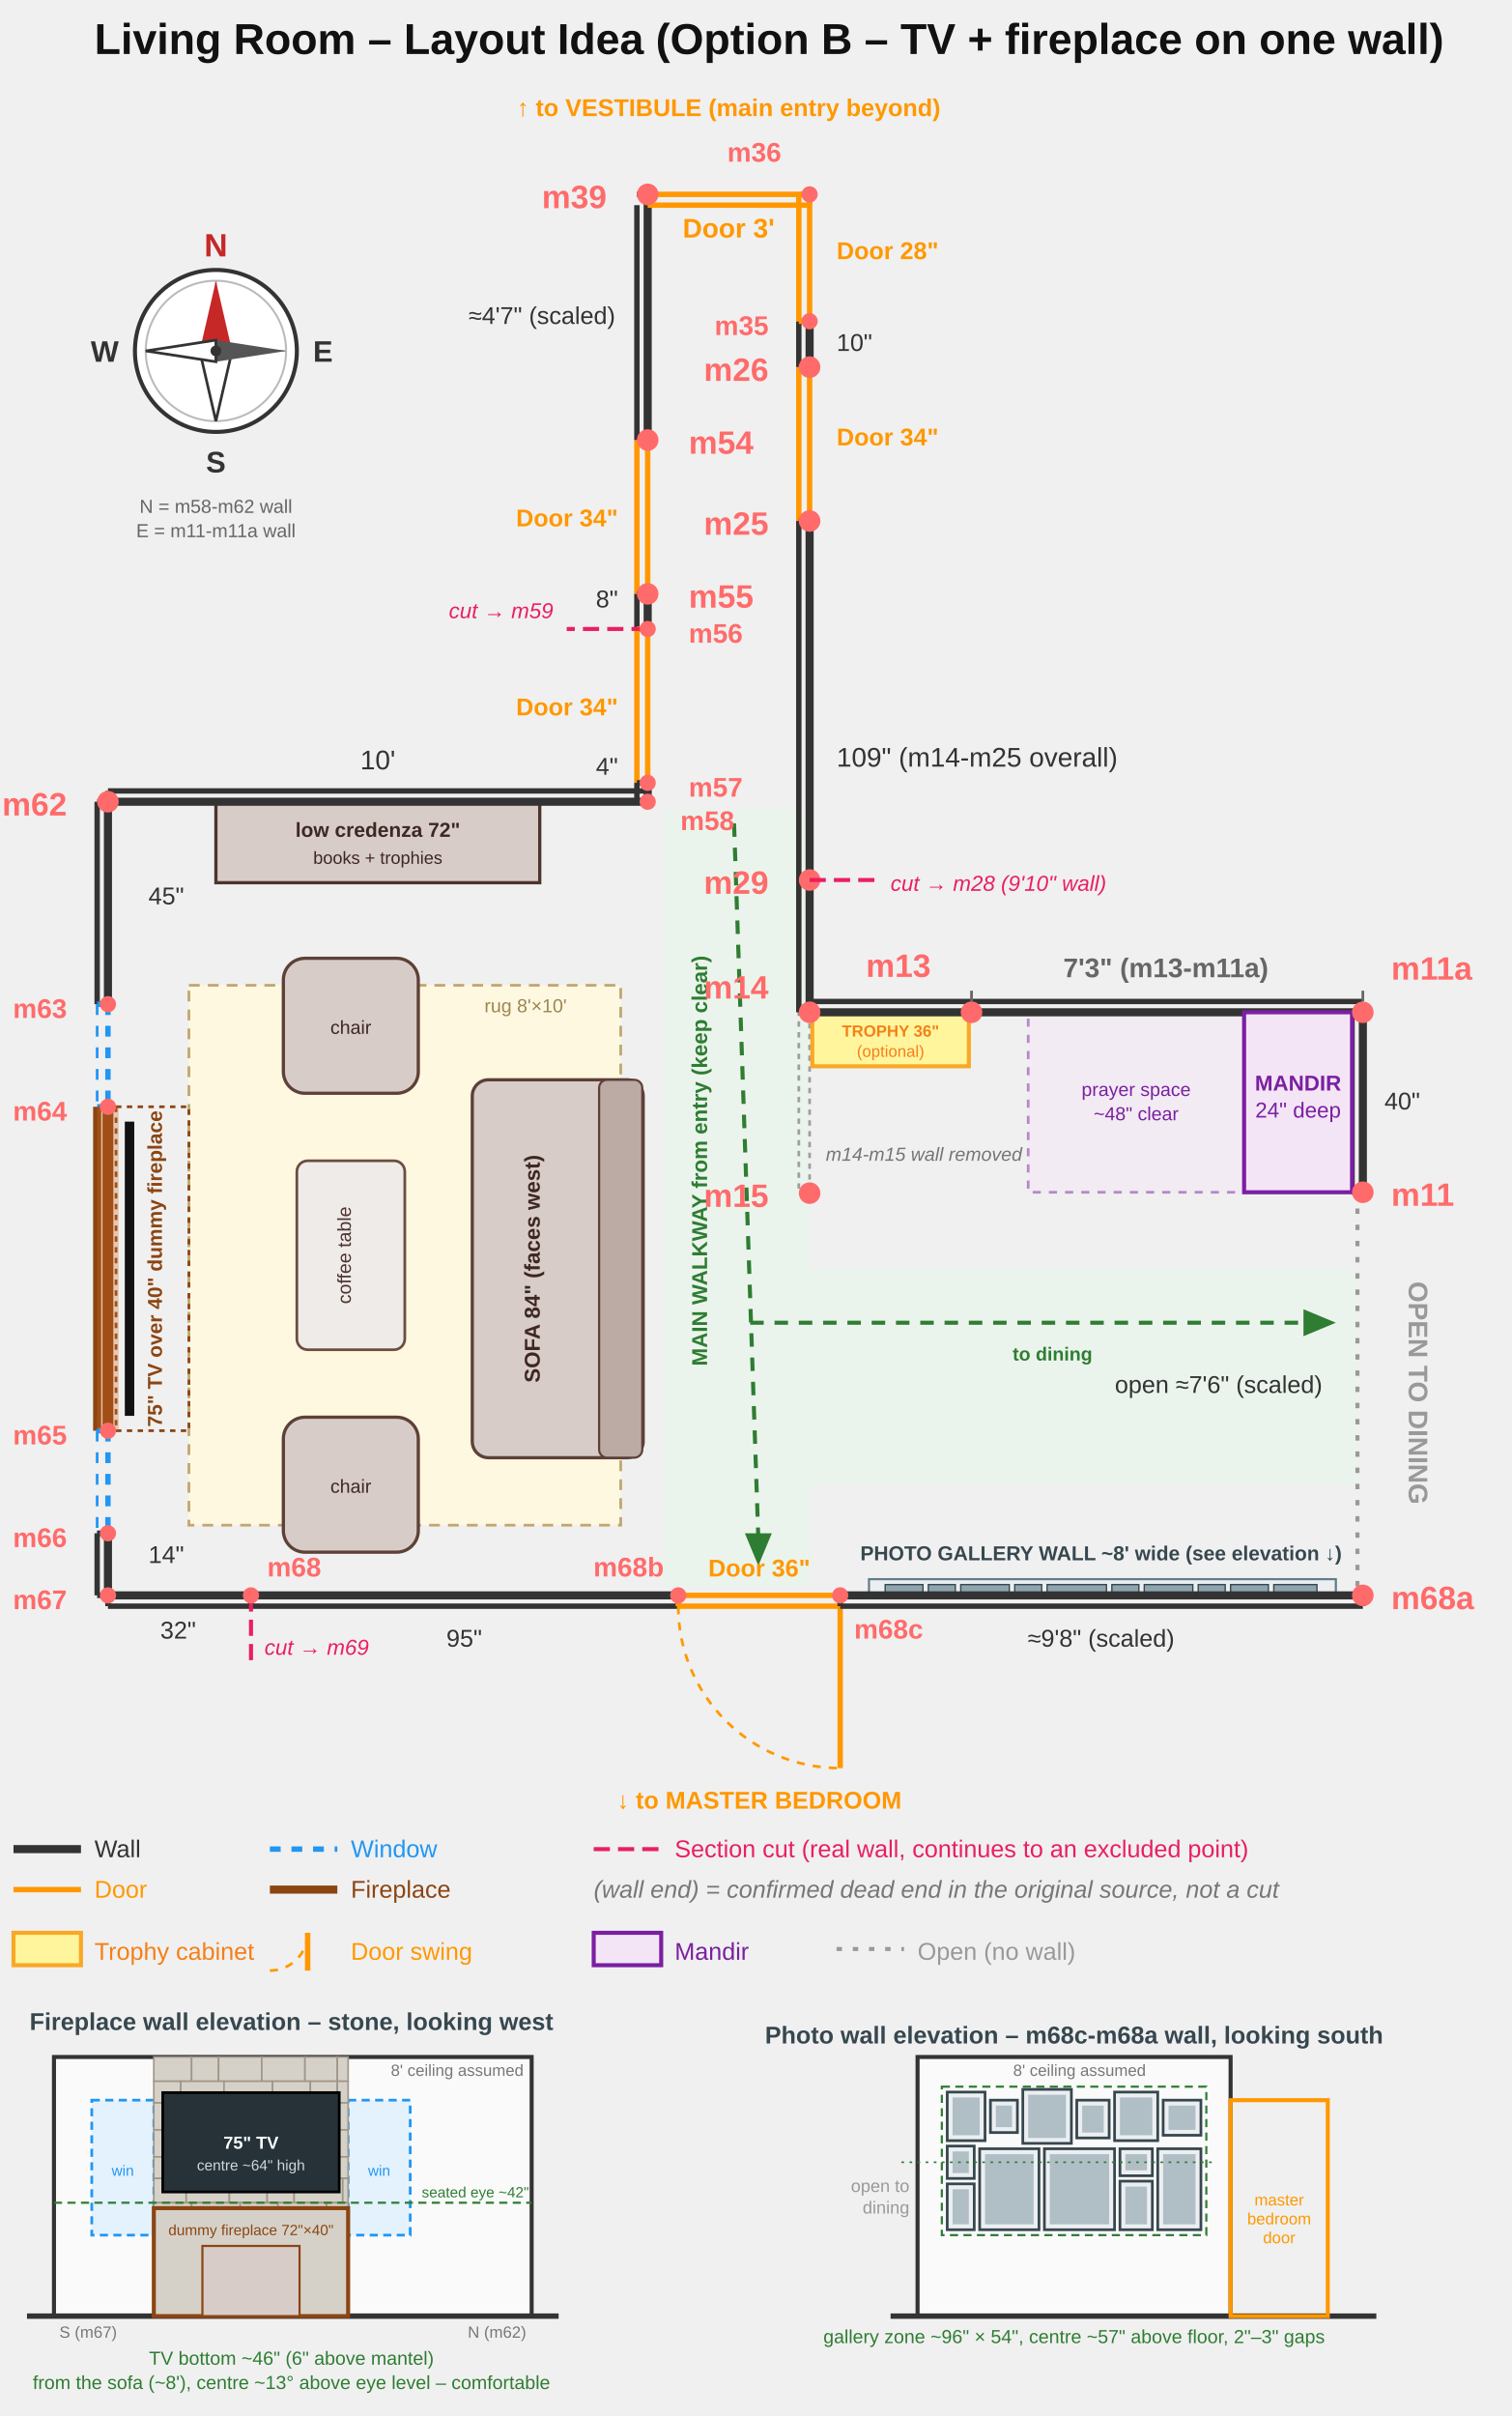
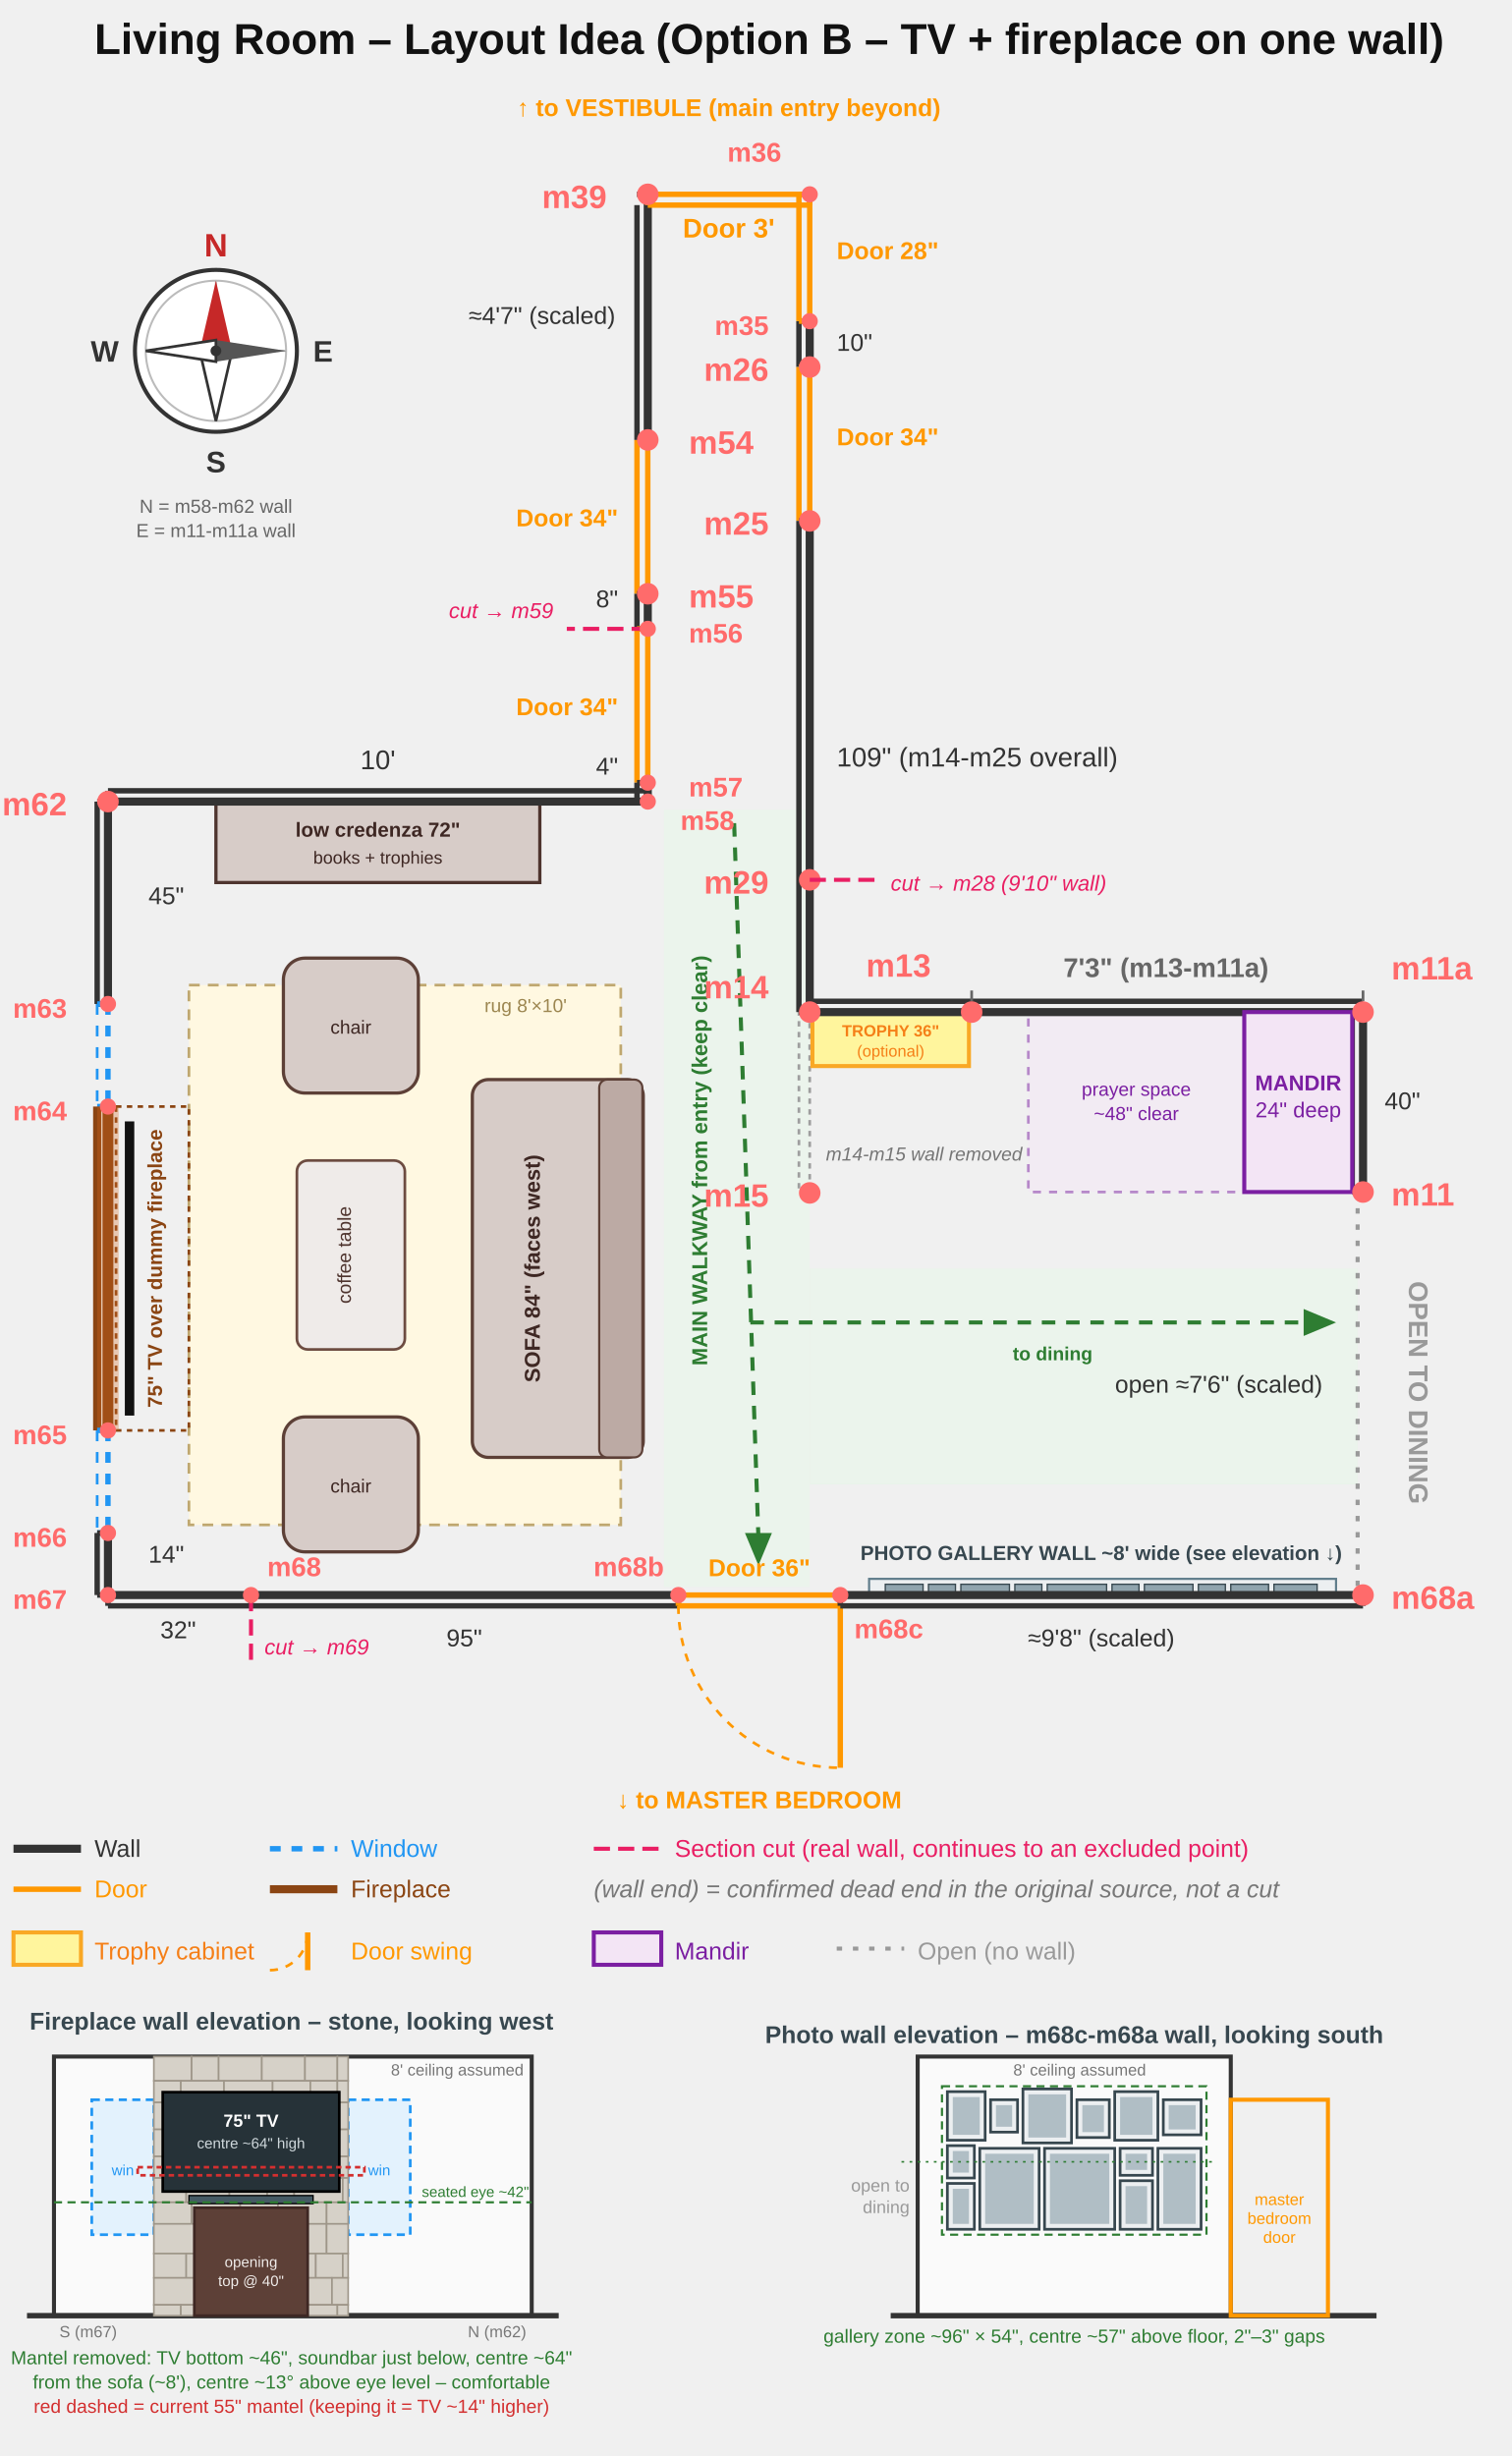
- <svg xmlns="http://www.w3.org/2000/svg" viewBox="-10 -490 560 895" width="1120" height="1790" style="background:#fff;font-family:Arial,Helvetica,sans-serif;">
+ <svg xmlns="http://www.w3.org/2000/svg" viewBox="-10 -490 560 910" width="1120" height="1820" style="background:#fff;font-family:Arial,Helvetica,sans-serif;">
  <text x="275" y="-470" font-size="16" font-weight="bold" text-anchor="middle" fill="#111">Living Room – Layout Idea (Option B – TV + fireplace on one wall)</text>
  <g id="furniture" font-family="Arial,Helvetica,sans-serif">
    <rect x="236" y="-190" width="54" height="288" fill="#e8f5e9" opacity="0.7" />
    <rect x="290" y="-20" width="203" height="80" fill="#e8f5e9" opacity="0.7" />
    <line x1="262" y1="-185" x2="271" y2="80" stroke="#2e7d32" stroke-width="1.5" stroke-dasharray="5,4" />
    <polygon points="271,90 266,78 276,78" fill="#2e7d32" />
    <line x1="268" y1="0" x2="475" y2="0" stroke="#2e7d32" stroke-width="1.5" stroke-dasharray="5,4" />
    <polygon points="485,0 473,-5 473,5" fill="#2e7d32" />
    <text x="252" y="-60" font-size="8" fill="#2e7d32" font-weight="bold" text-anchor="middle" transform="rotate(-90 252 -60)">MAIN WALKWAY from entry (keep clear)</text>
    <text x="380" y="14" font-size="7" fill="#2e7d32" font-weight="bold" text-anchor="middle">to dining</text>
    <rect x="60" y="-125" width="160" height="200" fill="#fff8e1" stroke="#bfa76f" stroke-width="1" stroke-dasharray="4,3" />
    <text x="200" y="-115" font-size="7" fill="#9c8650" text-anchor="end">rug 8'×10'</text>
    <rect x="33" y="-80" width="27" height="120" fill="none" stroke="#8b4513" stroke-width="1" stroke-dasharray="2,2" />
    <line x1="38" y1="-74.5" x2="38" y2="34.5" stroke="#111" stroke-width="3.5" />
-     <text x="50" y="-20" font-size="7.5" fill="#8b4513" font-weight="bold" text-anchor="middle" transform="rotate(-90 50 -20)">75" TV over 40" dummy fireplace</text>
+     <text x="50" y="-20" font-size="7.5" fill="#8b4513" font-weight="bold" text-anchor="middle" transform="rotate(-90 50 -20)">75" TV over dummy fireplace</text>
    <rect x="70" y="-193" width="120" height="30" fill="#d7ccc8" stroke="#4e342e" stroke-width="1.2" />
    <text x="130" y="-180" font-size="7.5" fill="#3e2723" font-weight="bold" text-anchor="middle">low credenza 72"</text>
    <text x="130" y="-170" font-size="6.5" fill="#3e2723" text-anchor="middle">books + trophies</text>
    <rect x="165" y="-90" width="63.33" height="140" rx="6" fill="#d7ccc8" stroke="#5d4037" stroke-width="1.2" />
    <rect x="212" y="-90" width="16" height="140" rx="3" fill="#bcaaa4" stroke="#5d4037" stroke-width="0.8" />
    <text x="190" y="-20" font-size="8" fill="#3e2723" font-weight="bold" text-anchor="middle" transform="rotate(-90 190 -20)">SOFA 84" (faces west)</text>
    <rect x="100" y="-60" width="40" height="70" rx="4" fill="#efebe9" stroke="#6d4c41" stroke-width="1" />
    <text x="120" y="-25" font-size="7" fill="#4e342e" text-anchor="middle" transform="rotate(-90 120 -25)">coffee table</text>
    <rect x="95" y="-135" width="50" height="50" rx="8" fill="#d7ccc8" stroke="#5d4037" stroke-width="1.2" />
    <text x="120" y="-107" font-size="7" fill="#3e2723" text-anchor="middle">chair</text>
    <rect x="95" y="35" width="50" height="50" rx="8" fill="#d7ccc8" stroke="#5d4037" stroke-width="1.2" />
    <text x="120" y="63" font-size="7" fill="#3e2723" text-anchor="middle">chair</text>
    <rect x="312" y="95" width="173" height="6" fill="#eceff1" stroke="#607d8b" stroke-width="0.8" />
    <rect x="318" y="97" width="14" height="4" fill="#90a4ae" stroke="#37474f" stroke-width="0.5" />
    <rect x="334" y="97" width="10" height="4" fill="#90a4ae" stroke="#37474f" stroke-width="0.5" />
    <rect x="346" y="97" width="18" height="4" fill="#90a4ae" stroke="#37474f" stroke-width="0.5" />
    <rect x="366" y="97" width="10" height="4" fill="#90a4ae" stroke="#37474f" stroke-width="0.5" />
    <rect x="378" y="97" width="22" height="4" fill="#90a4ae" stroke="#37474f" stroke-width="0.5" />
    <rect x="402" y="97" width="10" height="4" fill="#90a4ae" stroke="#37474f" stroke-width="0.5" />
    <rect x="414" y="97" width="18" height="4" fill="#90a4ae" stroke="#37474f" stroke-width="0.5" />
    <rect x="434" y="97" width="10" height="4" fill="#90a4ae" stroke="#37474f" stroke-width="0.5" />
    <rect x="446" y="97" width="14" height="4" fill="#90a4ae" stroke="#37474f" stroke-width="0.5" />
    <rect x="462" y="97" width="16" height="4" fill="#90a4ae" stroke="#37474f" stroke-width="0.5" />
    <text x="398" y="88" font-size="7.5" fill="#37474f" font-weight="bold" text-anchor="middle">PHOTO GALLERY WALL ~8' wide (see elevation ↓)</text>
    <rect x="286" y="-115" width="4" height="66.67" fill="none" stroke="#9e9e9e" stroke-width="1" stroke-dasharray="2,2" />
    <text x="296" y="-60" font-size="7" fill="#757575" font-style="italic">m14-m15 wall removed</text>
    <rect x="291" y="-115" width="58" height="20" fill="#fff59d" stroke="#f9a825" stroke-width="1.5" />
    <text x="320" y="-106" font-size="6" fill="#f57f17" font-weight="bold" text-anchor="middle">TROPHY 36"</text>
    <text x="320" y="-98.5" font-size="6" fill="#f57f17" text-anchor="middle">(optional)</text>
    <rect x="371" y="-115" width="80" height="66.67" fill="#f3e5f5" opacity="0.5" stroke="#7b1fa2" stroke-width="1" stroke-dasharray="3,3" />
    <text x="411" y="-84" font-size="7" fill="#7b1fa2" text-anchor="middle">prayer space</text>
    <text x="411" y="-75" font-size="7" fill="#7b1fa2" text-anchor="middle">~48" clear</text>
  </g>
  <line x1="230" y1="-327" x2="230" y2="-270" stroke="#ff9800" stroke-width="2" />
  <line x1="226" y1="-327" x2="226" y2="-270" stroke="#ff9800" stroke-width="2" />
  <line x1="230" y1="-327" x2="226" y2="-327" stroke="#ff9800" stroke-width="2" />
  <line x1="230" y1="-270" x2="226" y2="-270" stroke="#ff9800" stroke-width="2" />
  <text x="219" y="-295" font-size="9" fill="#ff9800" text-anchor="end" font-weight="bold">Door 34"</text>
  <line x1="230" y1="-270" x2="230" y2="-257" stroke="#333" stroke-width="3" />
  <line x1="226" y1="-270" x2="226" y2="-257" stroke="#333" stroke-width="2" />
  <line x1="230" y1="-270" x2="226" y2="-270" stroke="#333" stroke-width="2" />
  <line x1="230" y1="-257" x2="226" y2="-257" stroke="#333" stroke-width="2" />
  <text x="219" y="-265" font-size="9" fill="#333" text-anchor="end">8"</text>
  <line x1="230" y1="-257" x2="230" y2="-200" stroke="#ff9800" stroke-width="2" />
  <line x1="226" y1="-257" x2="226" y2="-200" stroke="#ff9800" stroke-width="2" />
  <line x1="230" y1="-257" x2="226" y2="-257" stroke="#ff9800" stroke-width="2" />
  <line x1="230" y1="-200" x2="226" y2="-200" stroke="#ff9800" stroke-width="2" />
  <text x="219" y="-225" font-size="9" fill="#ff9800" text-anchor="end" font-weight="bold">Door 34"</text>
  <line x1="230" y1="-200" x2="230" y2="-193" stroke="#333" stroke-width="3" />
  <line x1="226" y1="-200" x2="226" y2="-193" stroke="#333" stroke-width="2" />
  <line x1="230" y1="-200" x2="226" y2="-200" stroke="#333" stroke-width="2" />
  <line x1="230" y1="-193" x2="226" y2="-193" stroke="#333" stroke-width="2" />
  <text x="219" y="-203" font-size="9" fill="#333" text-anchor="end">4"</text>
  <line x1="230" y1="-193" x2="30" y2="-193" stroke="#333" stroke-width="3" />
  <line x1="230" y1="-197" x2="30" y2="-197" stroke="#333" stroke-width="2" />
  <line x1="230" y1="-193" x2="230" y2="-197" stroke="#333" stroke-width="2" />
  <line x1="30" y1="-193" x2="30" y2="-197" stroke="#333" stroke-width="2" />
  <text x="130" y="-205" font-size="10" fill="#333" text-anchor="middle">10'</text>
  <line x1="30" y1="-193" x2="30" y2="-118" stroke="#333" stroke-width="3" />
  <line x1="26" y1="-193" x2="26" y2="-118" stroke="#333" stroke-width="2" />
  <line x1="30" y1="-193" x2="26" y2="-193" stroke="#333" stroke-width="2" />
  <line x1="30" y1="-118" x2="26" y2="-118" stroke="#333" stroke-width="2" />
  <text x="45" y="-155" font-size="9" fill="#333" text-anchor="start">45"</text>
  <line x1="30" y1="-118" x2="30" y2="-80" stroke="#2196F3" stroke-width="2" stroke-dasharray="4,4" />
  <line x1="26" y1="-118" x2="26" y2="-80" stroke="#2196F3" stroke-width="1" stroke-dasharray="4,4" />
  <line x1="30" y1="-118" x2="26" y2="-118" stroke="#2196F3" stroke-width="2" />
  <line x1="30" y1="-80" x2="26" y2="-80" stroke="#2196F3" stroke-width="2" />
  <line x1="30" y1="-80" x2="30" y2="40" stroke="#8b4513" stroke-width="4" />
  <line x1="26" y1="-80" x2="26" y2="40" stroke="#8b4513" stroke-width="3" />
  <rect x="26" y="-80" width="8" height="120" fill="#d2691e" opacity="0.3" />
  <line x1="30" y1="40" x2="30" y2="78" stroke="#2196F3" stroke-width="2" stroke-dasharray="4,4" />
  <line x1="26" y1="40" x2="26" y2="78" stroke="#2196F3" stroke-width="1" stroke-dasharray="4,4" />
  <line x1="30" y1="40" x2="26" y2="40" stroke="#2196F3" stroke-width="2" />
  <line x1="30" y1="78" x2="26" y2="78" stroke="#2196F3" stroke-width="2" />
  <line x1="30" y1="78" x2="30" y2="101" stroke="#333" stroke-width="3" />
  <line x1="26" y1="78" x2="26" y2="101" stroke="#333" stroke-width="2" />
  <line x1="30" y1="78" x2="26" y2="78" stroke="#333" stroke-width="2" />
  <line x1="30" y1="101" x2="26" y2="101" stroke="#333" stroke-width="2" />
  <text x="45" y="89" font-size="9" fill="#333" text-anchor="start">14"</text>
  <line x1="30" y1="101" x2="83" y2="101" stroke="#333" stroke-width="3" />
  <line x1="30" y1="105" x2="83" y2="105" stroke="#333" stroke-width="2" />
  <line x1="30" y1="101" x2="30" y2="105" stroke="#333" stroke-width="2" />
  <line x1="83" y1="101" x2="83" y2="105" stroke="#333" stroke-width="2" />
  <text x="56" y="117" font-size="9" fill="#333" text-anchor="middle">32"</text>
  <line x1="230" y1="-327" x2="230" y2="-418" stroke="#333" stroke-width="3" />
  <line x1="226" y1="-327" x2="226" y2="-414" stroke="#333" stroke-width="2" />
  <line x1="230" y1="-418" x2="226" y2="-418" stroke="#333" stroke-width="2" />
  <text x="218" y="-370" font-size="9" fill="#333" text-anchor="end">≈4'7" (scaled)</text>
  <line x1="290" y1="-354" x2="290" y2="-371" stroke="#333" stroke-width="3" />
  <line x1="286" y1="-354" x2="286" y2="-371" stroke="#333" stroke-width="2" />
  <line x1="290" y1="-354" x2="286" y2="-354" stroke="#333" stroke-width="2" />
  <line x1="290" y1="-371" x2="286" y2="-371" stroke="#333" stroke-width="2" />
  <text x="300" y="-360" font-size="9" fill="#333" text-anchor="start">10"</text>
  <line x1="290" y1="-371" x2="290" y2="-418" stroke="#ff9800" stroke-width="2" />
  <line x1="286" y1="-371" x2="286" y2="-418" stroke="#ff9800" stroke-width="2" />
  <line x1="290" y1="-371" x2="286" y2="-371" stroke="#ff9800" stroke-width="2" />
  <line x1="290" y1="-418" x2="286" y2="-418" stroke="#ff9800" stroke-width="2" />
  <text x="300" y="-394" font-size="9" fill="#ff9800" text-anchor="start" font-weight="bold">Door 28"</text>
  <line x1="290" y1="-418" x2="230" y2="-418" stroke="#ff9800" stroke-width="2" />
  <line x1="290" y1="-414" x2="230" y2="-414" stroke="#ff9800" stroke-width="2" />
  <line x1="290" y1="-418" x2="290" y2="-414" stroke="#ff9800" stroke-width="2" />
  <line x1="230" y1="-418" x2="230" y2="-414" stroke="#ff9800" stroke-width="2" />
  <text x="260" y="-402" font-size="10" fill="#ff9800" text-anchor="middle" font-weight="bold">Door 3'</text>
  <line x1="290" y1="-297" x2="290" y2="-354" stroke="#ff9800" stroke-width="2" />
  <line x1="286" y1="-297" x2="286" y2="-354" stroke="#ff9800" stroke-width="2" />
  <line x1="290" y1="-297" x2="286" y2="-297" stroke="#ff9800" stroke-width="2" />
  <line x1="290" y1="-354" x2="286" y2="-354" stroke="#ff9800" stroke-width="2" />
  <text x="300" y="-325" font-size="9" fill="#ff9800" text-anchor="start" font-weight="bold">Door 34"</text>
  <line x1="290" y1="-115" x2="290" y2="-297" stroke="#333" stroke-width="3" />
  <line x1="286" y1="-115" x2="286" y2="-297" stroke="#333" stroke-width="2" />
  <line x1="290" y1="-115" x2="286" y2="-115" stroke="#333" stroke-width="2" />
  <line x1="290" y1="-297" x2="286" y2="-297" stroke="#333" stroke-width="2" />
  <text x="300" y="-206" font-size="10" fill="#333" text-anchor="start">109" (m14-m25 overall)</text>
  <line x1="350" y1="-115" x2="290" y2="-115" stroke="#333" stroke-width="3" />
  <line x1="350" y1="-119" x2="290" y2="-119" stroke="#333" stroke-width="2" />
  <line x1="350" y1="-115" x2="350" y2="-119" stroke="#333" stroke-width="2" />
  <line x1="290" y1="-115" x2="290" y2="-119" stroke="#333" stroke-width="2" />
  <line x1="350" y1="-115" x2="495" y2="-115" stroke="#333" stroke-width="3" />
  <line x1="350" y1="-119" x2="495" y2="-119" stroke="#333" stroke-width="2" />
  <line x1="350" y1="-119" x2="350" y2="-123" stroke="#666" stroke-width="1" />
  <line x1="495" y1="-119" x2="495" y2="-123" stroke="#666" stroke-width="1" />
  <text x="422" y="-128" font-size="10" fill="#666" font-weight="bold" text-anchor="middle">7'3" (m13-m11a)</text>
  <line x1="495" y1="-115" x2="495" y2="-48.33" stroke="#333" stroke-width="3" />
  <line x1="491" y1="-115" x2="491" y2="-48.33" stroke="#333" stroke-width="2" />
  <line x1="495" y1="-115" x2="491" y2="-115" stroke="#333" stroke-width="2" />
  <line x1="495" y1="-48.33" x2="491" y2="-48.33" stroke="#333" stroke-width="2" />
  <text x="503" y="-79" font-size="9" fill="#333" text-anchor="start">40"</text>
  <rect x="451" y="-115" width="40" height="66.67" fill="#f3e5f5" stroke="#7b1fa2" stroke-width="1.5" />
  <text x="471" y="-86" font-size="8" fill="#7b1fa2" font-weight="bold" text-anchor="middle">MANDIR</text>
  <text x="471" y="-76" font-size="8" fill="#7b1fa2" text-anchor="middle">24" deep</text>
  <line x1="493" y1="-48.33" x2="493" y2="101" stroke="#999" stroke-width="1.5" stroke-dasharray="2,4" />
  <text x="480" y="26" font-size="9" fill="#333" text-anchor="end">open ≈7'6" (scaled)</text>
  <text x="512" y="26" font-size="10" fill="#999" font-weight="bold" text-anchor="middle" transform="rotate(90 512 26)">OPEN TO DINING</text>
  <line x1="83" y1="101" x2="241.33" y2="101" stroke="#333" stroke-width="3" />
  <line x1="83" y1="105" x2="241.33" y2="105" stroke="#333" stroke-width="2" />
  <line x1="241.33" y1="101" x2="241.33" y2="105" stroke="#333" stroke-width="2" />
  <text x="162" y="120" font-size="9" fill="#333" text-anchor="middle">95"</text>
  <line x1="241.33" y1="101" x2="301.33" y2="101" stroke="#ff9800" stroke-width="2" />
  <line x1="241.33" y1="105" x2="301.33" y2="105" stroke="#ff9800" stroke-width="2" />
  <line x1="241.33" y1="101" x2="241.33" y2="105" stroke="#ff9800" stroke-width="2" />
  <line x1="301.33" y1="101" x2="301.33" y2="105" stroke="#ff9800" stroke-width="2" />
  <line x1="301.33" y1="105" x2="301.33" y2="165" stroke="#ff9800" stroke-width="2" />
  <path d="M241.33,105 A60,60 0 0,0 301.33,165" fill="none" stroke="#ff9800" stroke-width="1" stroke-dasharray="3,3" />
  <text x="271.33" y="94" font-size="9" fill="#ff9800" text-anchor="middle" font-weight="bold">Door 36"</text>
  <text x="271.33" y="180" font-size="9" fill="#ff9800" text-anchor="middle" font-weight="bold">↓ to MASTER BEDROOM</text>
  <text x="260" y="-447" font-size="9" fill="#ff9800" text-anchor="middle" font-weight="bold">↑ to VESTIBULE (main entry beyond)</text>
  <line x1="301.33" y1="101" x2="495" y2="101" stroke="#333" stroke-width="3" />
  <line x1="301.33" y1="105" x2="495" y2="105" stroke="#333" stroke-width="2" />
  <line x1="301.33" y1="101" x2="301.33" y2="105" stroke="#333" stroke-width="2" />
  <line x1="495" y1="101" x2="495" y2="105" stroke="#333" stroke-width="2" />
  <text x="398" y="120" font-size="9" fill="#333" text-anchor="middle">≈9'8" (scaled)</text>
  <circle cx="241.33" cy="101" r="3" fill="#ff6b6b" />
  <text x="236" y="94" font-size="10" fill="#ff6b6b" font-weight="bold" text-anchor="end">m68b</text>
  <circle cx="301.33" cy="101" r="3" fill="#ff6b6b" />
  <text x="306.5" y="117" font-size="10" fill="#ff6b6b" font-weight="bold">m68c</text>
  <circle cx="495" cy="101" r="4" fill="#ff6b6b" />
  <text x="505.5" y="106.1" font-size="12" fill="#ff6b6b" font-weight="bold">m68a</text>
  <line x1="230" y1="-257" x2="200" y2="-257" stroke="#e91e63" stroke-width="1.5" stroke-dasharray="6,3" />
  <text x="195" y="-261" font-size="8" fill="#e91e63" text-anchor="end" font-style="italic">cut → m59</text>
  <line x1="83" y1="101" x2="83" y2="125" stroke="#e91e63" stroke-width="1.5" stroke-dasharray="6,3" />
  <text x="88" y="123" font-size="8" fill="#e91e63" font-style="italic">cut → m69</text>
  <circle cx="290" cy="-164" r="4" fill="#ff6b6b" />
  <line x1="290" y1="-164" x2="315" y2="-164" stroke="#e91e63" stroke-width="1.5" stroke-dasharray="6,3" />
  <text x="320" y="-160" font-size="8" fill="#e91e63" font-style="italic">cut → m28 (9'10" wall)</text>
  <text x="274.8" y="-158.9" font-size="12" fill="#ff6b6b" font-weight="bold" text-anchor="end">m29</text>
  <circle cx="230" cy="-193" r="3" fill="#ff6b6b" />
  <text x="242.1" y="-182.5" font-size="10" fill="#ff6b6b" font-weight="bold">m58</text>
  <circle cx="30" cy="-193" r="4" fill="#ff6b6b" />
  <text x="14.8" y="-187.9" font-size="12" fill="#ff6b6b" font-weight="bold" text-anchor="end">m62</text>
  <circle cx="30" cy="-118" r="3" fill="#ff6b6b" />
  <text x="14.8" y="-112.9" font-size="10" fill="#ff6b6b" font-weight="bold" text-anchor="end">m63</text>
  <circle cx="30" cy="-80" r="3" fill="#ff6b6b" />
  <text x="14.8" y="-74.9" font-size="10" fill="#ff6b6b" font-weight="bold" text-anchor="end">m64</text>
  <circle cx="30" cy="40" r="3" fill="#ff6b6b" />
  <text x="14.8" y="45.1" font-size="10" fill="#ff6b6b" font-weight="bold" text-anchor="end">m65</text>
  <circle cx="30" cy="78" r="3" fill="#ff6b6b" />
  <text x="14.8" y="83.1" font-size="10" fill="#ff6b6b" font-weight="bold" text-anchor="end">m66</text>
  <circle cx="30" cy="101" r="3" fill="#ff6b6b" />
  <text x="14.8" y="106.1" font-size="10" fill="#ff6b6b" font-weight="bold" text-anchor="end">m67</text>
  <circle cx="83" cy="101" r="3" fill="#ff6b6b" />
  <text x="89" y="94" font-size="10" fill="#ff6b6b" font-weight="bold">m68</text>
  <circle cx="290" cy="-418" r="3" fill="#ff6b6b" />
  <text x="279.5" y="-430.1" font-size="10" fill="#ff6b6b" font-weight="bold" text-anchor="end">m36</text>
  <circle cx="290" cy="-371" r="3" fill="#ff6b6b" />
  <text x="274.8" y="-365.9" font-size="10" fill="#ff6b6b" font-weight="bold" text-anchor="end">m35</text>
  <circle cx="290" cy="-354" r="4" fill="#ff6b6b" />
  <text x="274.8" y="-348.9" font-size="12" fill="#ff6b6b" font-weight="bold" text-anchor="end">m26</text>
  <circle cx="290" cy="-297" r="4" fill="#ff6b6b" />
  <text x="274.8" y="-291.9" font-size="12" fill="#ff6b6b" font-weight="bold" text-anchor="end">m25</text>
  <circle cx="290" cy="-115" r="4" fill="#ff6b6b" />
  <text x="274.8" y="-120.1" font-size="12" fill="#ff6b6b" font-weight="bold" text-anchor="end">m14</text>
  <circle cx="290" cy="-48" r="4" fill="#ff6b6b" />
  <text x="274.8" y="-42.9" font-size="12" fill="#ff6b6b" font-weight="bold" text-anchor="end">m15</text>
  <circle cx="350" cy="-115" r="4" fill="#ff6b6b" />
  <text x="334.9" y="-128.1" font-size="12" fill="#ff6b6b" font-weight="bold" text-anchor="end">m13</text>
  <circle cx="495" cy="-115" r="4" fill="#ff6b6b" />
  <text x="505.5" y="-127.1" font-size="12" fill="#ff6b6b" font-weight="bold">m11a</text>
  <circle cx="495" cy="-48.33" r="4" fill="#ff6b6b" />
  <text x="505.5" y="-43.3" font-size="12" fill="#ff6b6b" font-weight="bold">m11</text>
  <circle cx="230" cy="-418" r="4" fill="#ff6b6b" />
  <text x="214.8" y="-412.9" font-size="12" fill="#ff6b6b" font-weight="bold" text-anchor="end">m39</text>
  <circle cx="230" cy="-327" r="4" fill="#ff6b6b" />
  <text x="245.2" y="-321.9" font-size="12" fill="#ff6b6b" font-weight="bold">m54</text>
  <circle cx="230" cy="-270" r="4" fill="#ff6b6b" />
  <text x="245.2" y="-264.9" font-size="12" fill="#ff6b6b" font-weight="bold">m55</text>
  <circle cx="230" cy="-257" r="3" fill="#ff6b6b" />
  <text x="245.2" y="-251.9" font-size="10" fill="#ff6b6b" font-weight="bold">m56</text>
  <circle cx="230" cy="-200" r="3" fill="#ff6b6b" />
  <text x="245.2" y="-194.9" font-size="10" fill="#ff6b6b" font-weight="bold">m57</text>
  <g id="compass" transform="translate(70,-360)" font-family="Arial,Helvetica,sans-serif">
    <circle cx="0" cy="0" r="30" fill="#fff" stroke="#333" stroke-width="1.5" />
    <circle cx="0" cy="0" r="26" fill="none" stroke="#bbb" stroke-width="0.75" />
    <line x1="-26" y1="0" x2="26" y2="0" stroke="#bbb" stroke-width="0.75" />
    <line x1="0" y1="-26" x2="0" y2="26" stroke="#bbb" stroke-width="0.75" />
    <polygon points="0,-26 6,0 -6,0" fill="#c62828" />
    <polygon points="0,26 6,0 -6,0" fill="#fff" stroke="#333" stroke-width="1" />
    <polygon points="26,0 0,-4 0,4" fill="#555" />
    <polygon points="-26,0 0,-4 0,4" fill="#fff" stroke="#333" stroke-width="1" />
    <circle cx="0" cy="0" r="2" fill="#333" />
    <text x="0" y="-35" font-size="12" font-weight="bold" fill="#c62828" text-anchor="middle">N</text>
    <text x="0" y="45" font-size="11" font-weight="bold" fill="#333" text-anchor="middle">S</text>
    <text x="36" y="4" font-size="11" font-weight="bold" fill="#333" text-anchor="start">E</text>
    <text x="-36" y="4" font-size="11" font-weight="bold" fill="#333" text-anchor="end">W</text>
    <text x="0" y="60" font-size="7" fill="#666" text-anchor="middle">N = m58-m62 wall</text>
    <text x="0" y="69" font-size="7" fill="#666" text-anchor="middle">E = m11-m11a wall</text>
  </g>
  <g font-size="9" fill="#333" transform="translate(0,40)">
    <line x1="-5" y1="155" x2="20" y2="155" stroke="#333" stroke-width="3" />
    <text x="25" y="158" fill="#333">Wall</text>
    <line x1="-5" y1="170" x2="20" y2="170" stroke="#ff9800" stroke-width="2" />
    <text x="25" y="173" fill="#ff9800">Door</text>
    <line x1="90" y1="155" x2="115" y2="155" stroke="#2196F3" stroke-width="2" stroke-dasharray="4,4" />
    <text x="120" y="158" fill="#2196F3">Window</text>
    <line x1="90" y1="170" x2="115" y2="170" stroke="#8b4513" stroke-width="3" />
    <text x="120" y="173" fill="#8b4513">Fireplace</text>
    <path d="M90,200 A14,14 0 0,0 104,186" fill="none" stroke="#ff9800" stroke-width="1" stroke-dasharray="3,3" />
    <line x1="104" y1="186" x2="104" y2="200" stroke="#ff9800" stroke-width="2" />
    <text x="120" y="196" fill="#ff9800">Door swing</text>
    <rect x="210" y="186" width="25" height="12" fill="#f3e5f5" stroke="#7b1fa2" stroke-width="1.5" />
    <text x="240" y="196" fill="#7b1fa2">Mandir</text>
    <line x1="300" y1="192" x2="325" y2="192" stroke="#999" stroke-width="1.5" stroke-dasharray="2,4" />
    <text x="330" y="196" fill="#999">Open (no wall)</text>
    <rect x="-5" y="186" width="25" height="12" fill="#fff59d" stroke="#f9a825" stroke-width="1.5" />
    <text x="25" y="196" fill="#f57f17">Trophy cabinet</text>
    <line x1="210" y1="155" x2="235" y2="155" stroke="#e91e63" stroke-width="1.5" stroke-dasharray="6,3" />
    <text x="240" y="158" fill="#e91e63">Section cut (real wall, continues to an excluded point)</text>
    <text x="210" y="173" fill="#777" font-style="italic">(wall end) = confirmed dead end in the original source, not a cut</text>
  </g>
  <g id="photo-wall-elevation" font-family="Arial,Helvetica,sans-serif" transform="translate(0,22)">
    <text x="388" y="245" font-size="9" font-weight="bold" fill="#37474f" text-anchor="middle">Photo wall elevation – m68c-m68a wall, looking south</text>
    <rect x="330" y="250" width="116" height="96" fill="#fafafa" stroke="#333" stroke-width="1.5" />
    <line x1="320" y1="346" x2="500" y2="346" stroke="#333" stroke-width="2" />
    <rect x="446" y="266" width="36" height="80" fill="none" stroke="#ff9800" stroke-width="1.5" />
    <text x="464" y="305" font-size="6" fill="#ff9800" text-anchor="middle">master</text>
    <text x="464" y="312" font-size="6" fill="#ff9800" text-anchor="middle">bedroom</text>
    <text x="464" y="319" font-size="6" fill="#ff9800" text-anchor="middle">door</text>
    <text x="327" y="300" font-size="6.5" fill="#999" text-anchor="end">open to</text>
    <text x="327" y="308" font-size="6.5" fill="#999" text-anchor="end">dining</text>
    <rect x="339" y="261" width="98" height="55" fill="none" stroke="#2e7d32" stroke-width="0.8" stroke-dasharray="3,2" />
    <rect x="341" y="263" width="14" height="18" fill="#eceff1" stroke="#37474f" stroke-width="1" />
    <rect x="343" y="265" width="10" height="14" fill="#b0bec5" />
    <rect x="357" y="266" width="10" height="12" fill="#eceff1" stroke="#37474f" stroke-width="1" />
    <rect x="359" y="268" width="6" height="8" fill="#b0bec5" />
    <rect x="369" y="262" width="18" height="20" fill="#eceff1" stroke="#37474f" stroke-width="1" />
    <rect x="371" y="264" width="14" height="16" fill="#b0bec5" />
    <rect x="389" y="266" width="12" height="14" fill="#eceff1" stroke="#37474f" stroke-width="1" />
    <rect x="391" y="268" width="8" height="10" fill="#b0bec5" />
    <rect x="403" y="263" width="16" height="18" fill="#eceff1" stroke="#37474f" stroke-width="1" />
    <rect x="405" y="265" width="12" height="14" fill="#b0bec5" />
    <rect x="421" y="266" width="14" height="13" fill="#eceff1" stroke="#37474f" stroke-width="1" />
    <rect x="423" y="268" width="10" height="9" fill="#b0bec5" />
    <rect x="341" y="283" width="10" height="12" fill="#eceff1" stroke="#37474f" stroke-width="1" />
    <rect x="343" y="285" width="6" height="8" fill="#b0bec5" />
    <rect x="353" y="284" width="22" height="30" fill="#eceff1" stroke="#37474f" stroke-width="1" />
    <rect x="355" y="286" width="18" height="26" fill="#b0bec5" />
    <rect x="377" y="284" width="26" height="30" fill="#eceff1" stroke="#37474f" stroke-width="1" />
    <rect x="379" y="286" width="22" height="26" fill="#b0bec5" />
    <rect x="405" y="284" width="12" height="10" fill="#eceff1" stroke="#37474f" stroke-width="1" />
    <rect x="407" y="286" width="8" height="6" fill="#b0bec5" />
    <rect x="405" y="296" width="12" height="18" fill="#eceff1" stroke="#37474f" stroke-width="1" />
    <rect x="407" y="298" width="8" height="14" fill="#b0bec5" />
    <rect x="419" y="284" width="16" height="30" fill="#eceff1" stroke="#37474f" stroke-width="1" />
    <rect x="421" y="286" width="12" height="26" fill="#b0bec5" />
    <rect x="341" y="297" width="10" height="17" fill="#eceff1" stroke="#37474f" stroke-width="1" />
    <rect x="343" y="299" width="6" height="13" fill="#b0bec5" />
    <line x1="324" y1="289" x2="440" y2="289" stroke="#2e7d32" stroke-width="0.6" stroke-dasharray="1,2" />
    <text x="388" y="356" font-size="7" fill="#2e7d32" text-anchor="middle">gallery zone ~96" × 54", centre ~57" above floor, 2"–3" gaps</text>
    <text x="390" y="257" font-size="6" fill="#777" text-anchor="middle">8' ceiling assumed</text>
  </g>
  <g id="fireplace-wall-elevation" font-family="Arial,Helvetica,sans-serif">
    <text x="98" y="262" font-size="9" font-weight="bold" fill="#37474f" text-anchor="middle">Fireplace wall elevation – stone, looking west</text>
    <rect x="10" y="272" width="177" height="96" fill="#fafafa" stroke="#333" stroke-width="1.5" />
    <line x1="0" y1="368" x2="197" y2="368" stroke="#333" stroke-width="2" />
    <text x="184" y="279" font-size="6" fill="#777" text-anchor="end">8' ceiling assumed</text>
    <text x="12" y="376" font-size="6" fill="#777">S (m67)</text>
    <text x="185" y="376" font-size="6" fill="#777" text-anchor="end">N (m62)</text>
    <rect x="24" y="288" width="23" height="50" fill="#e3f2fd" stroke="#2196F3" stroke-width="1" stroke-dasharray="3,2" />
    <rect x="119" y="288" width="23" height="50" fill="#e3f2fd" stroke="#2196F3" stroke-width="1" stroke-dasharray="3,2" />
    <text x="35.5" y="316" font-size="5.5" fill="#2196F3" text-anchor="middle">win</text>
    <text x="130.5" y="316" font-size="5.5" fill="#2196F3" text-anchor="middle">win</text>
    <rect x="47" y="272" width="14" height="9" fill="#d6d1c8" stroke="#9e9689" stroke-width="0.6" />
    <rect x="61" y="272" width="10" height="9" fill="#d6d1c8" stroke="#9e9689" stroke-width="0.6" />
    <rect x="71" y="272" width="16" height="9" fill="#d6d1c8" stroke="#9e9689" stroke-width="0.6" />
    <rect x="87" y="272" width="16" height="9" fill="#d6d1c8" stroke="#9e9689" stroke-width="0.6" />
    <rect x="103" y="272" width="12" height="9" fill="#d6d1c8" stroke="#9e9689" stroke-width="0.6" />
    <rect x="115" y="272" width="4" height="9" fill="#d6d1c8" stroke="#9e9689" stroke-width="0.6" />
    <rect x="47" y="281" width="10" height="8" fill="#d6d1c8" stroke="#9e9689" stroke-width="0.6" />
    <rect x="57" y="281" width="16" height="8" fill="#d6d1c8" stroke="#9e9689" stroke-width="0.6" />
    <rect x="73" y="281" width="18" height="8" fill="#d6d1c8" stroke="#9e9689" stroke-width="0.6" />
    <rect x="91" y="281" width="14" height="8" fill="#d6d1c8" stroke="#9e9689" stroke-width="0.6" />
    <rect x="105" y="281" width="10" height="8" fill="#d6d1c8" stroke="#9e9689" stroke-width="0.6" />
    <rect x="115" y="281" width="4" height="8" fill="#d6d1c8" stroke="#9e9689" stroke-width="0.6" />
    <rect x="47" y="289" width="14" height="10" fill="#d6d1c8" stroke="#9e9689" stroke-width="0.6" />
    <rect x="61" y="289" width="12" height="10" fill="#d6d1c8" stroke="#9e9689" stroke-width="0.6" />
    <rect x="73" y="289" width="10" height="10" fill="#d6d1c8" stroke="#9e9689" stroke-width="0.6" />
    <rect x="83" y="289" width="14" height="10" fill="#d6d1c8" stroke="#9e9689" stroke-width="0.6" />
    <rect x="97" y="289" width="12" height="10" fill="#d6d1c8" stroke="#9e9689" stroke-width="0.6" />
    <rect x="109" y="289" width="10" height="10" fill="#d6d1c8" stroke="#9e9689" stroke-width="0.6" />
    <rect x="47" y="299" width="14" height="10" fill="#d6d1c8" stroke="#9e9689" stroke-width="0.6" />
    <rect x="61" y="299" width="12" height="10" fill="#d6d1c8" stroke="#9e9689" stroke-width="0.6" />
    <rect x="73" y="299" width="12" height="10" fill="#d6d1c8" stroke="#9e9689" stroke-width="0.6" />
    <rect x="85" y="299" width="14" height="10" fill="#d6d1c8" stroke="#9e9689" stroke-width="0.6" />
    <rect x="99" y="299" width="14" height="10" fill="#d6d1c8" stroke="#9e9689" stroke-width="0.6" />
    <rect x="113" y="299" width="6" height="10" fill="#d6d1c8" stroke="#9e9689" stroke-width="0.6" />
    <rect x="47" y="309" width="18" height="8" fill="#d6d1c8" stroke="#9e9689" stroke-width="0.6" />
    <rect x="65" y="309" width="14" height="8" fill="#d6d1c8" stroke="#9e9689" stroke-width="0.6" />
    <rect x="79" y="309" width="16" height="8" fill="#d6d1c8" stroke="#9e9689" stroke-width="0.6" />
    <rect x="95" y="309" width="18" height="8" fill="#d6d1c8" stroke="#9e9689" stroke-width="0.6" />
    <rect x="113" y="309" width="6" height="8" fill="#d6d1c8" stroke="#9e9689" stroke-width="0.6" />
    <rect x="47" y="317" width="12" height="9" fill="#d6d1c8" stroke="#9e9689" stroke-width="0.6" />
    <rect x="59" y="317" width="16" height="9" fill="#d6d1c8" stroke="#9e9689" stroke-width="0.6" />
    <rect x="75" y="317" width="14" height="9" fill="#d6d1c8" stroke="#9e9689" stroke-width="0.6" />
    <rect x="89" y="317" width="10" height="9" fill="#d6d1c8" stroke="#9e9689" stroke-width="0.6" />
    <rect x="99" y="317" width="18" height="9" fill="#d6d1c8" stroke="#9e9689" stroke-width="0.6" />
    <rect x="117" y="317" width="2" height="9" fill="#d6d1c8" stroke="#9e9689" stroke-width="0.6" />
-     <rect x="47" y="326" width="14" height="2" fill="#d6d1c8" stroke="#9e9689" stroke-width="0.6" />
-     <rect x="61" y="326" width="18" height="2" fill="#d6d1c8" stroke="#9e9689" stroke-width="0.6" />
-     <rect x="79" y="326" width="14" height="2" fill="#d6d1c8" stroke="#9e9689" stroke-width="0.6" />
-     <rect x="93" y="326" width="18" height="2" fill="#d6d1c8" stroke="#9e9689" stroke-width="0.6" />
-     <rect x="111" y="326" width="8" height="2" fill="#d6d1c8" stroke="#9e9689" stroke-width="0.6" />
-     <rect x="47" y="328" width="72" height="40" fill="#d6d1c8" stroke="#8b4513" stroke-width="1.5" />
-     <rect x="65" y="342" width="36" height="26" fill="#d7ccc8" stroke="#8b4513" stroke-width="0.8" />
-     <text x="83" y="338" font-size="5.5" fill="#8b4513" text-anchor="middle">dummy fireplace 72"×40"</text>
+     <rect x="47" y="326" width="14" height="8" fill="#d6d1c8" stroke="#9e9689" stroke-width="0.6" />
+     <rect x="61" y="326" width="18" height="8" fill="#d6d1c8" stroke="#9e9689" stroke-width="0.6" />
+     <rect x="79" y="326" width="14" height="8" fill="#d6d1c8" stroke="#9e9689" stroke-width="0.6" />
+     <rect x="93" y="326" width="18" height="8" fill="#d6d1c8" stroke="#9e9689" stroke-width="0.6" />
+     <rect x="111" y="326" width="8" height="8" fill="#d6d1c8" stroke="#9e9689" stroke-width="0.6" />
+     <rect x="47" y="334" width="16" height="11" fill="#d6d1c8" stroke="#9e9689" stroke-width="0.6" />
+     <rect x="63" y="334" width="18" height="11" fill="#d6d1c8" stroke="#9e9689" stroke-width="0.6" />
+     <rect x="81" y="334" width="14" height="11" fill="#d6d1c8" stroke="#9e9689" stroke-width="0.6" />
+     <rect x="95" y="334" width="16" height="11" fill="#d6d1c8" stroke="#9e9689" stroke-width="0.6" />
+     <rect x="111" y="334" width="8" height="11" fill="#d6d1c8" stroke="#9e9689" stroke-width="0.6" />
+     <rect x="47" y="345" width="12" height="9" fill="#d6d1c8" stroke="#9e9689" stroke-width="0.6" />
+     <rect x="59" y="345" width="14" height="9" fill="#d6d1c8" stroke="#9e9689" stroke-width="0.6" />
+     <rect x="73" y="345" width="14" height="9" fill="#d6d1c8" stroke="#9e9689" stroke-width="0.6" />
+     <rect x="87" y="345" width="10" height="9" fill="#d6d1c8" stroke="#9e9689" stroke-width="0.6" />
+     <rect x="97" y="345" width="10" height="9" fill="#d6d1c8" stroke="#9e9689" stroke-width="0.6" />
+     <rect x="107" y="345" width="10" height="9" fill="#d6d1c8" stroke="#9e9689" stroke-width="0.6" />
+     <rect x="117" y="345" width="2" height="9" fill="#d6d1c8" stroke="#9e9689" stroke-width="0.6" />
+     <rect x="47" y="354" width="18" height="10" fill="#d6d1c8" stroke="#9e9689" stroke-width="0.6" />
+     <rect x="65" y="354" width="18" height="10" fill="#d6d1c8" stroke="#9e9689" stroke-width="0.6" />
+     <rect x="83" y="354" width="16" height="10" fill="#d6d1c8" stroke="#9e9689" stroke-width="0.6" />
+     <rect x="99" y="354" width="14" height="10" fill="#d6d1c8" stroke="#9e9689" stroke-width="0.6" />
+     <rect x="113" y="354" width="6" height="10" fill="#d6d1c8" stroke="#9e9689" stroke-width="0.6" />
+     <rect x="47" y="364" width="10" height="4" fill="#d6d1c8" stroke="#9e9689" stroke-width="0.6" />
+     <rect x="57" y="364" width="16" height="4" fill="#d6d1c8" stroke="#9e9689" stroke-width="0.6" />
+     <rect x="73" y="364" width="12" height="4" fill="#d6d1c8" stroke="#9e9689" stroke-width="0.6" />
+     <rect x="85" y="364" width="16" height="4" fill="#d6d1c8" stroke="#9e9689" stroke-width="0.6" />
+     <rect x="101" y="364" width="14" height="4" fill="#d6d1c8" stroke="#9e9689" stroke-width="0.6" />
+     <rect x="115" y="364" width="4" height="4" fill="#d6d1c8" stroke="#9e9689" stroke-width="0.6" />
+     <rect x="62" y="328" width="42" height="40" fill="#5d4037" stroke="#3e2723" stroke-width="1" />
+     <text x="83" y="350" font-size="5.5" fill="#efebe9" text-anchor="middle">opening</text>
+     <text x="83" y="357" font-size="5.5" fill="#efebe9" text-anchor="middle">top @ 40"</text>
    <rect x="50.3" y="285.2" width="65.4" height="36.8" fill="#263238" stroke="#000" stroke-width="1" />
-     <text x="83" y="306" font-size="6.5" fill="#fff" text-anchor="middle" font-weight="bold">75" TV</text>
-     <text x="83" y="314" font-size="5.5" fill="#cfd8dc" text-anchor="middle">centre ~64" high</text>
+     <rect x="60" y="323.5" width="46" height="3" fill="#455a64" stroke="#000" stroke-width="0.5" />
+     <rect x="41" y="313" width="84" height="3" fill="none" stroke="#d32f2f" stroke-width="1" stroke-dasharray="2,1.5" />
+     <text x="83" y="298" font-size="6.5" fill="#fff" text-anchor="middle" font-weight="bold">75" TV</text>
+     <text x="83" y="306" font-size="5.5" fill="#cfd8dc" text-anchor="middle">centre ~64" high</text>
    <line x1="10" y1="326" x2="187" y2="326" stroke="#2e7d32" stroke-width="0.8" stroke-dasharray="3,2" />
    <text x="186" y="324" font-size="5.5" fill="#2e7d32" text-anchor="end">seated eye ~42"</text>
-     <text x="98" y="386" font-size="7" fill="#2e7d32" text-anchor="middle">TV bottom ~46" (6" above mantel)</text>
+     <text x="98" y="386" font-size="7" fill="#2e7d32" text-anchor="middle">Mantel removed: TV bottom ~46", soundbar just below, centre ~64"</text>
    <text x="98" y="395" font-size="7" fill="#2e7d32" text-anchor="middle">from the sofa (~8'), centre ~13° above eye level – comfortable</text>
+     <text x="98" y="404" font-size="7" fill="#d32f2f" text-anchor="middle">red dashed = current 55" mantel (keeping it = TV ~14" higher)</text>
  </g>
</svg>
